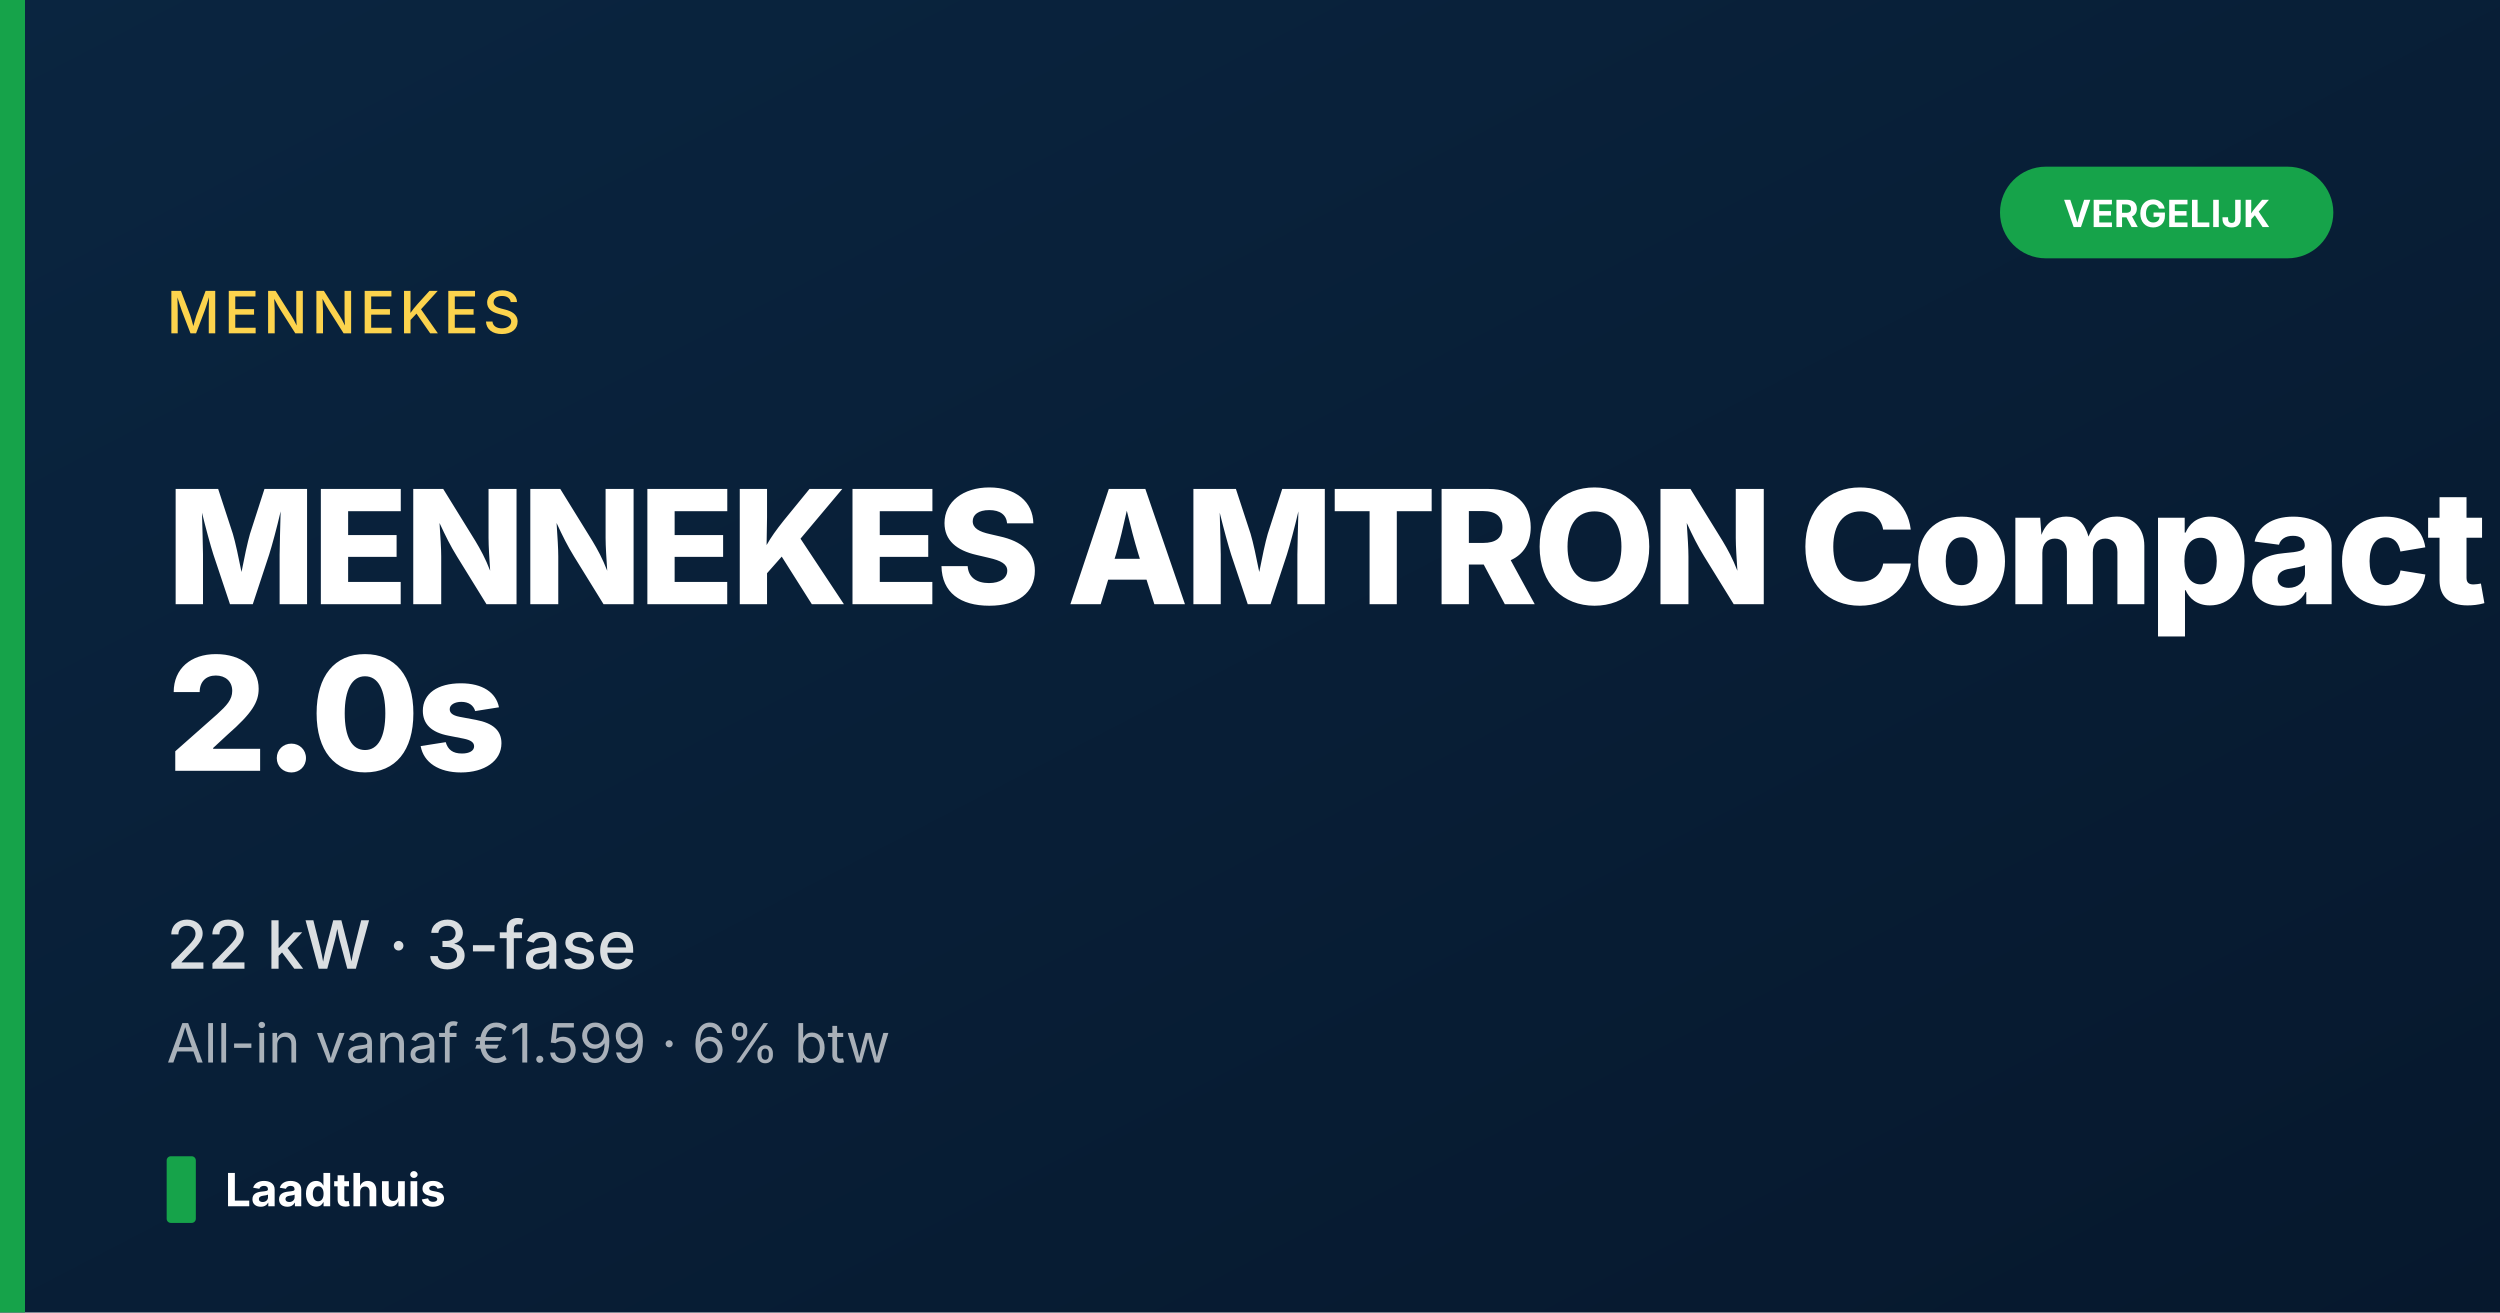
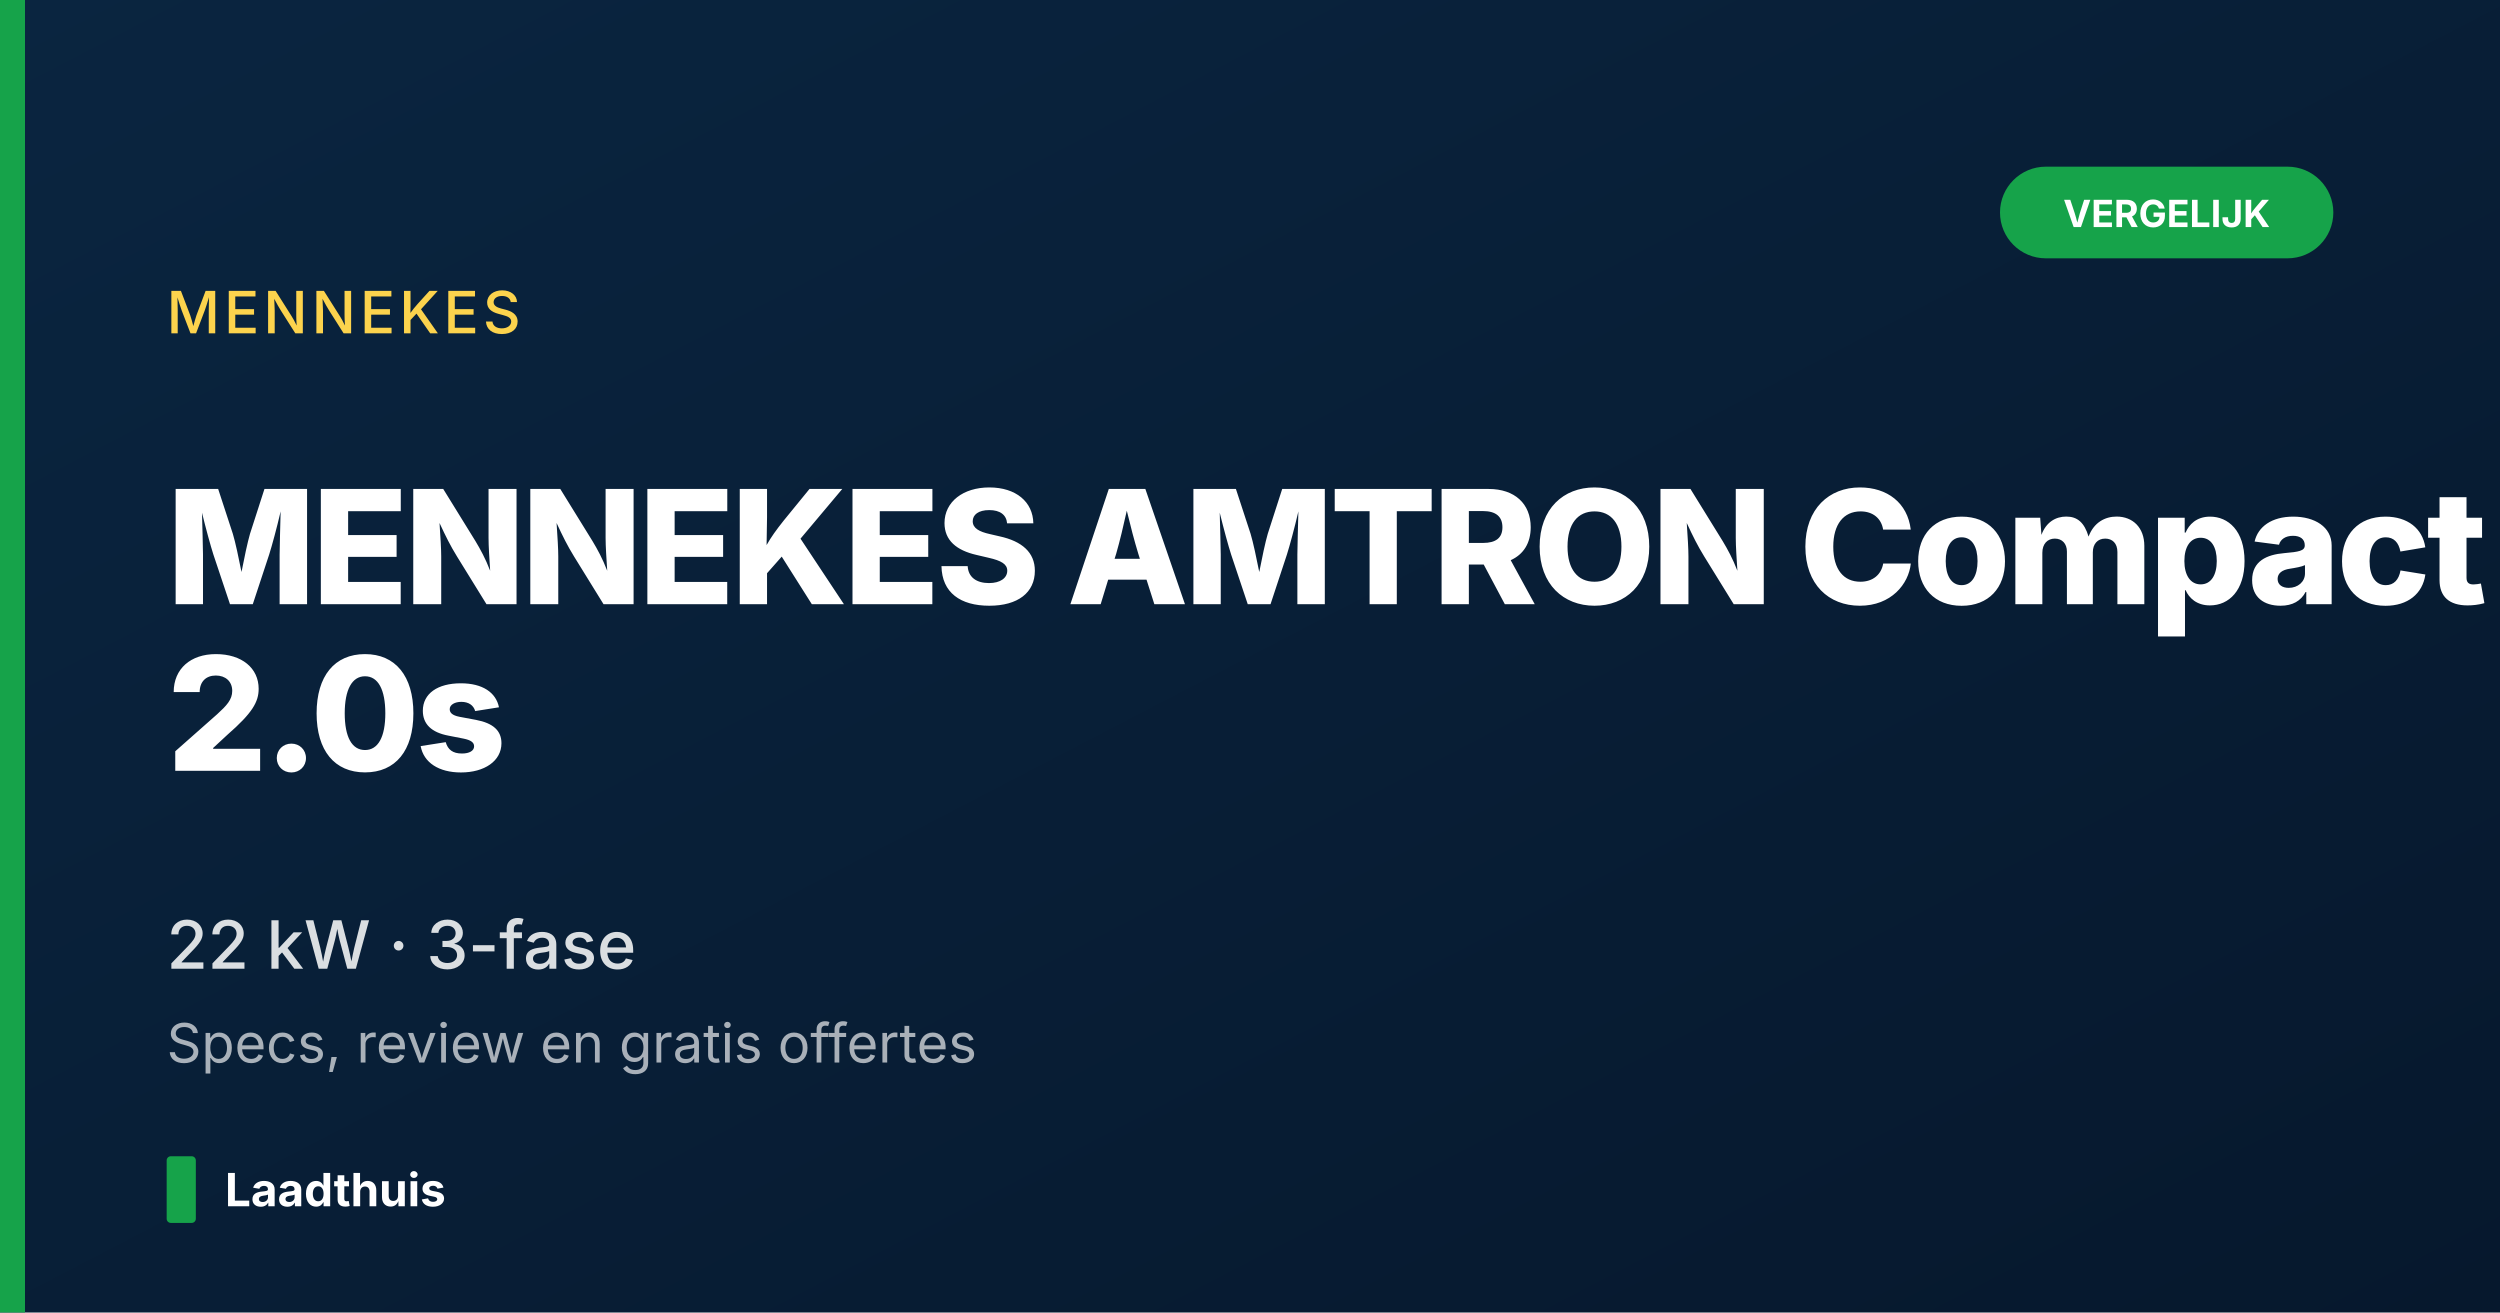
<svg xmlns="http://www.w3.org/2000/svg" width="1200" height="630" viewBox="0 0 1200 630">
  <defs>
    <linearGradient id="bg" x1="0" y1="0" x2="1" y2="1">
      <stop offset="0%" stop-color="#0A2540" />
      <stop offset="100%" stop-color="#06182d" />
    </linearGradient>
  </defs>
  <rect width="1200" height="630" fill="url(#bg)" />
  <rect x="0" y="0" width="12" height="630" fill="#16A34A" />
  <g font-family="Inter, system-ui, -apple-system, sans-serif" fill="white">
    <text x="80" y="160" font-size="28" font-weight="500" fill="#FCD34D" letter-spacing="2">MENNEKES</text>
    <text x="80" y="290" font-size="76" font-weight="800" letter-spacing="-2">
      <tspan x="80" dy="0">MENNEKES AMTRON Compact</tspan>
      <tspan x="80" dy="80">2.0s</tspan>
    </text>
    <text x="80" y="465" font-size="32" font-weight="500" opacity="0.85">22 kW · 3-fase</text>
-     <text x="80" y="510" font-size="26" font-weight="400" opacity="0.65">All-in vanaf €1.599 · 6% btw</text>
+     <text x="80" y="510" font-size="26" font-weight="400" opacity="0.65">Specs, review en gratis offertes</text>
  </g>
  <g transform="translate(80 555)">
    <rect width="14" height="32" rx="2" fill="#16A34A" />
    <text x="28" y="24" font-family="Inter, system-ui, -apple-system, sans-serif" font-size="22" font-weight="700" fill="white">Laadthuis</text>
  </g>
  <g transform="translate(960 80)">
    <rect width="160" height="44" rx="22" fill="#16A34A" />
    <text x="80" y="29" text-anchor="middle" font-family="Inter, system-ui, -apple-system, sans-serif" font-size="18" font-weight="700" fill="white">VERGELIJK</text>
  </g>
</svg>
